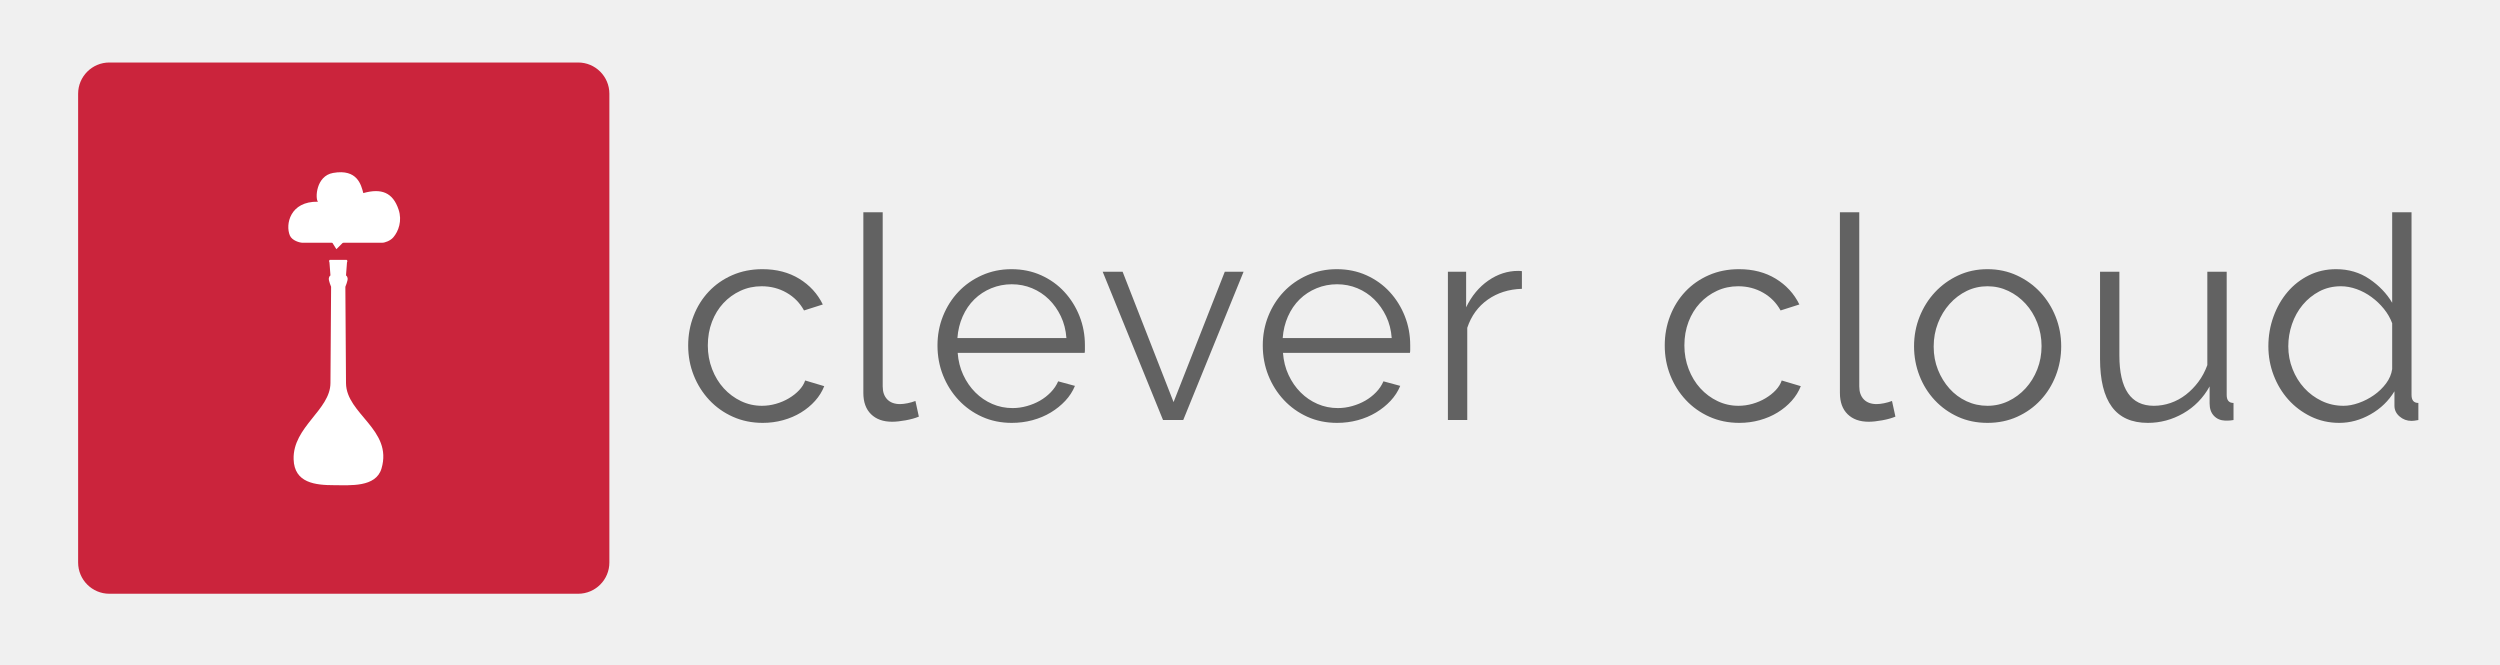
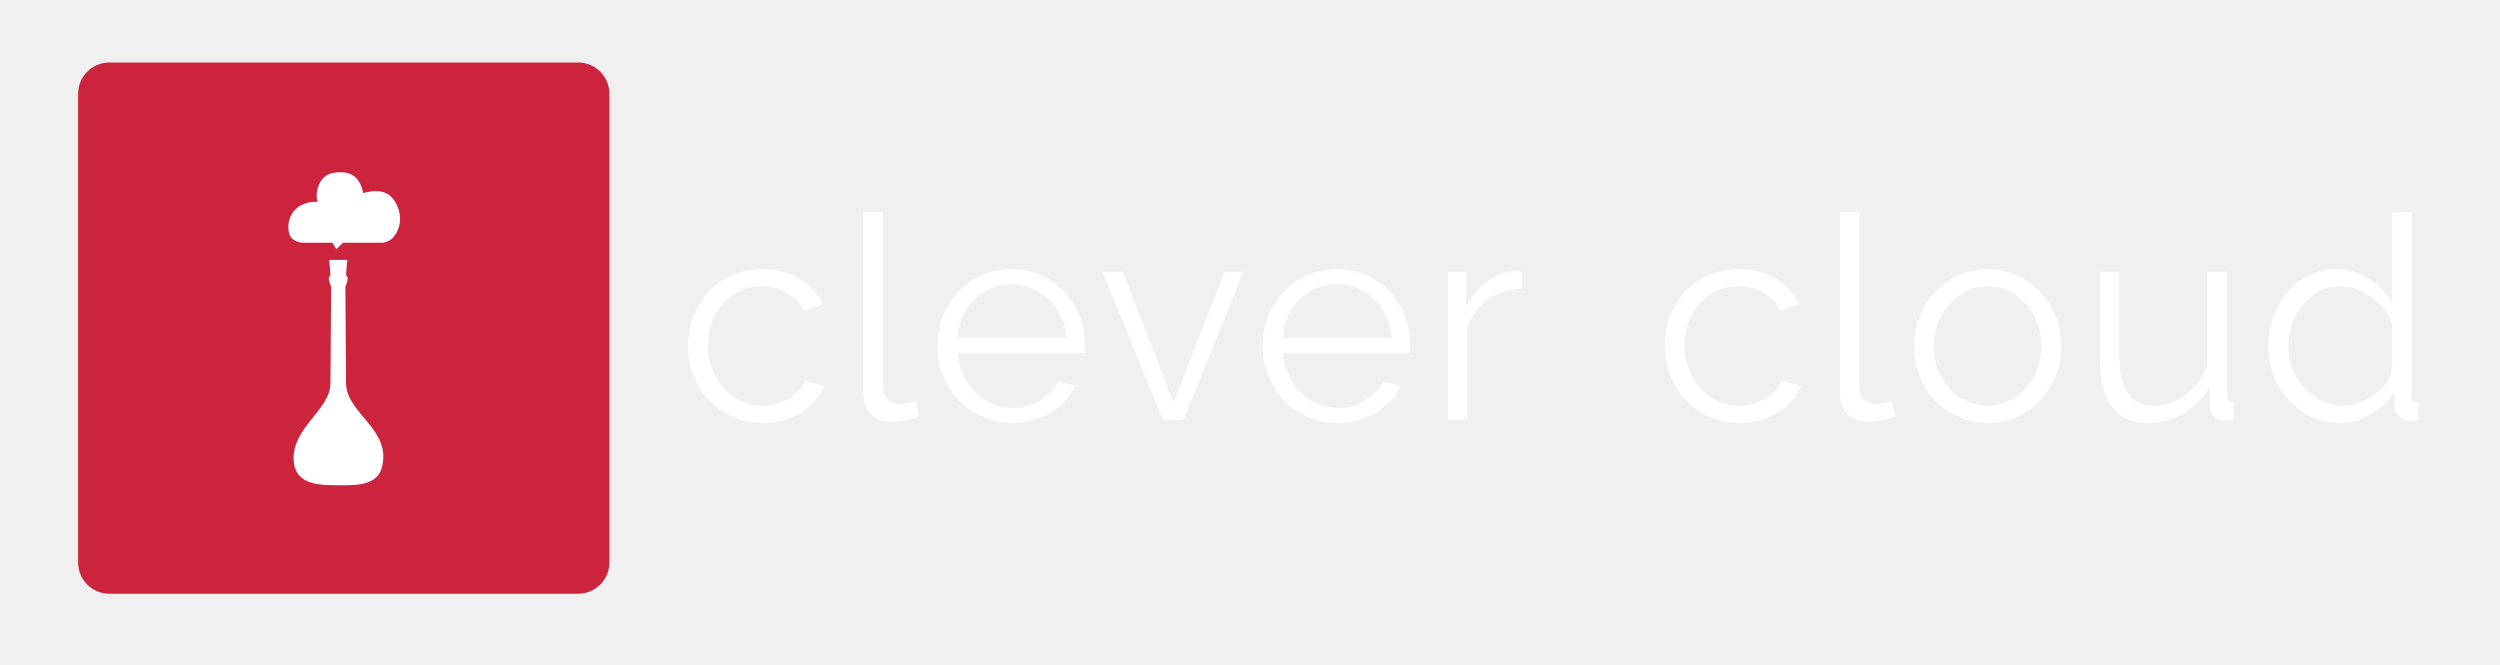
- <svg xmlns="http://www.w3.org/2000/svg" width="320px" height="85px" viewBox="0 0 320 85" version="1.1">
-   <defs />
-   <g id="Page-1" stroke="none" stroke-width="1" fill="none" fill-rule="evenodd">
-     <g id="light-back" transform="translate(-22, -85)">
-       <g id="Clever-Square" transform="translate(32, 93)">
-         <rect id="Rectangle-1" fill="#CB243C" x="0" y="0" width="68" height="68" rx="4" />
-         <g id="logo-bottle" transform="translate(26.928, 14.008)" fill="#FFFFFF">
-           <g id="Page-1">
-             <g id="Group-7">
-               <path d="M6.365,11.256 L5.287,11.256 C5.287,11.256 5.162,11.34 5.204,11.464 L5.244,11.588 L5.37,13.247 C5.37,13.247 5.204,13.331 5.162,13.621 C5.121,13.911 5.453,14.7 5.453,14.7 C5.453,14.7 5.37,26.995 5.37,27.03 C5.346,30.473 0.541,32.63 0.655,36.774 C0.738,39.815 3.431,40.096 5.866,40.096 C7.874,40.096 11.184,40.395 11.902,37.972 C13.383,32.975 7.388,31 7.361,27.03 C7.361,26.995 7.278,14.7 7.278,14.7 C7.278,14.7 7.61,13.911 7.569,13.621 C7.527,13.331 7.361,13.247 7.361,13.247 L7.486,11.588 L7.527,11.464 C7.569,11.34 7.444,11.256 7.444,11.256 L6.365,11.256 L6.365,11.256 Z" id="Fill-1" />
-               <path d="M0.177,8.141 C0.454,8.787 1.429,9.063 1.797,9.063 L11.99,9.063 C12.35,9.063 13.041,8.807 13.412,8.376 C14.086,7.597 14.567,6.249 14.093,4.825 C13.355,2.614 11.881,2.062 9.576,2.707 C9.301,1.692 8.839,-0.426 5.707,0.127 C3.498,0.516 3.402,3.443 3.771,3.811 C0.177,3.742 -0.421,6.745 0.177,8.141" id="Fill-3" />
-               <path d="M5.359,8.657 L6.129,9.889 L7.363,8.657 L5.359,8.657 L5.359,8.657 Z" id="Fill-5" />
-             </g>
-           </g>
+ <svg xmlns="http://www.w3.org/2000/svg" width="320px" height="85px" viewBox="0 0 320 85" version="1.1" id="svg22">
+   <defs id="defs6" />
+   <g style="fill:none;fill-rule:evenodd;stroke:none;stroke-width:1" id="Clever-Square" transform="translate(10,8)">
+     <rect id="Rectangle-1" x="0" y="0" width="68" height="68" rx="4" style="fill:#cb243c" />
+     <g id="logo-bottle" transform="translate(26.928,14.008)" style="fill:#ffffff">
+       <g id="Page-1">
+         <g id="Group-7">
+           <path d="M 6.365,11.256 H 5.287 c 0,0 -0.125,0.084 -0.083,0.208 l 0.04,0.124 0.126,1.659 c 0,0 -0.167,0.083 -0.208,0.373 -0.041,0.29 0.291,1.079 0.291,1.079 0,0 -0.082,12.295 -0.082,12.33 -0.024,3.444 -4.829,5.6 -4.716,9.744 0.083,3.041 2.777,3.322 5.211,3.322 2.008,0 5.318,0.3 6.036,-2.123 1.481,-4.998 -4.514,-6.972 -4.541,-10.943 0,-0.035 -0.082,-12.33 -0.082,-12.33 0,0 0.332,-0.789 0.291,-1.079 -0.042,-0.29 -0.208,-0.373 -0.208,-0.373 l 0.125,-1.659 0.041,-0.124 c 0.042,-0.124 -0.083,-0.208 -0.083,-0.208 H 6.365 Z" id="Fill-1" />
+           <path d="M 0.177,8.141 C 0.454,8.787 1.429,9.063 1.797,9.063 H 11.99 c 0.36,0 1.051,-0.257 1.423,-0.687 C 14.086,7.597 14.567,6.249 14.093,4.825 13.355,2.614 11.881,2.062 9.576,2.707 9.301,1.692 8.839,-0.426 5.707,0.127 3.498,0.516 3.402,3.443 3.771,3.811 0.177,3.742 -0.421,6.745 0.177,8.141" id="Fill-3" />
+           <path d="M 5.359,8.657 6.129,9.889 7.363,8.657 Z" id="Fill-5" />
        </g>
-       </g>
-       <g id="logo-vecto" transform="translate(110, 112)" fill="#626262">
-         <path d="M125.087,17.219 C125.087,15.883 125.318,14.62 125.78,13.43 C126.241,12.24 126.891,11.202 127.729,10.315 C128.567,9.429 129.568,8.73 130.734,8.22 C131.9,7.71 133.187,7.455 134.596,7.455 C136.393,7.455 137.96,7.862 139.296,8.676 C140.631,9.489 141.639,10.588 142.319,11.973 L139.915,12.738 C139.381,11.766 138.634,11.007 137.674,10.461 C136.715,9.914 135.652,9.641 134.487,9.641 C133.515,9.641 132.61,9.835 131.773,10.224 C130.935,10.613 130.206,11.141 129.587,11.809 C128.967,12.477 128.482,13.272 128.129,14.195 C127.777,15.118 127.601,16.126 127.601,17.219 C127.601,18.288 127.783,19.296 128.148,20.243 C128.512,21.19 129.01,22.01 129.641,22.702 C130.273,23.394 131.007,23.941 131.845,24.341 C132.683,24.742 133.576,24.942 134.523,24.942 C135.13,24.942 135.731,24.857 136.326,24.687 C136.921,24.517 137.474,24.281 137.984,23.977 C138.494,23.673 138.931,23.327 139.296,22.939 C139.66,22.55 139.915,22.137 140.061,21.7 L142.502,22.429 C142.234,23.109 141.846,23.734 141.336,24.305 C140.826,24.876 140.225,25.374 139.532,25.799 C138.84,26.224 138.075,26.551 137.237,26.782 C136.399,27.013 135.531,27.128 134.632,27.128 C133.248,27.128 131.973,26.867 130.807,26.345 C129.641,25.823 128.633,25.106 127.783,24.196 C126.933,23.285 126.271,22.234 125.798,21.044 C125.324,19.854 125.087,18.579 125.087,17.219 L125.087,17.219 Z M147.509,0.169 L149.986,0.169 L149.986,22.465 C149.986,23.169 150.181,23.722 150.569,24.123 C150.958,24.523 151.504,24.724 152.209,24.724 C152.476,24.724 152.792,24.687 153.156,24.615 C153.52,24.542 153.86,24.445 154.176,24.323 L154.613,26.327 C154.152,26.521 153.587,26.679 152.919,26.8 C152.251,26.922 151.674,26.983 151.189,26.983 C150.047,26.983 149.148,26.661 148.493,26.017 C147.837,25.374 147.509,24.469 147.509,23.303 L147.509,0.169 Z M166.397,27.128 C165.013,27.128 163.75,26.867 162.608,26.345 C161.467,25.823 160.477,25.112 159.639,24.214 C158.801,23.315 158.151,22.271 157.69,21.081 C157.228,19.891 156.998,18.64 156.998,17.328 C156.998,15.992 157.234,14.729 157.708,13.539 C158.182,12.349 158.837,11.305 159.675,10.406 C160.513,9.508 161.503,8.791 162.644,8.257 C163.786,7.722 165.037,7.455 166.397,7.455 C167.757,7.455 169.014,7.722 170.168,8.257 C171.321,8.791 172.317,9.508 173.155,10.406 C173.993,11.305 174.649,12.349 175.122,13.539 C175.596,14.729 175.833,15.992 175.833,17.328 C175.833,18.64 175.602,19.891 175.14,21.081 C174.679,22.271 174.029,23.315 173.191,24.214 C172.353,25.112 171.358,25.823 170.204,26.345 C169.05,26.867 167.781,27.128 166.397,27.128 L166.397,27.128 Z M159.511,17.365 C159.511,18.433 159.694,19.423 160.058,20.334 C160.422,21.245 160.914,22.046 161.533,22.738 C162.153,23.431 162.881,23.971 163.719,24.36 C164.557,24.748 165.45,24.942 166.397,24.942 C167.344,24.942 168.237,24.742 169.075,24.341 C169.913,23.941 170.647,23.394 171.279,22.702 C171.91,22.01 172.408,21.202 172.772,20.279 C173.137,19.356 173.319,18.36 173.319,17.292 C173.319,16.247 173.137,15.258 172.772,14.323 C172.408,13.388 171.91,12.574 171.279,11.882 C170.647,11.19 169.913,10.643 169.075,10.242 C168.237,9.842 167.344,9.641 166.397,9.641 C165.45,9.641 164.563,9.842 163.737,10.242 C162.912,10.643 162.183,11.196 161.552,11.9 C160.92,12.604 160.422,13.424 160.058,14.359 C159.694,15.294 159.511,16.296 159.511,17.365 L159.511,17.365 Z M186.924,27.128 C184.86,27.128 183.324,26.442 182.316,25.07 C181.308,23.698 180.804,21.651 180.804,18.931 L180.804,7.783 L183.281,7.783 L183.281,18.494 C183.281,22.793 184.75,24.942 187.689,24.942 C188.418,24.942 189.134,24.821 189.839,24.578 C190.543,24.335 191.193,23.983 191.788,23.522 C192.383,23.06 192.917,22.514 193.391,21.882 C193.864,21.251 194.247,20.534 194.538,19.733 L194.538,7.783 L197.016,7.783 L197.016,23.558 C197.016,24.238 197.307,24.578 197.89,24.578 L197.89,26.764 C197.599,26.813 197.362,26.837 197.18,26.837 L196.797,26.837 C196.214,26.813 195.741,26.606 195.376,26.218 C195.012,25.829 194.83,25.307 194.83,24.651 L194.83,22.465 C194.004,23.947 192.881,25.094 191.46,25.908 C190.039,26.721 188.527,27.128 186.924,27.128 L186.924,27.128 Z M211.423,27.128 C210.111,27.128 208.897,26.855 207.779,26.309 C206.662,25.762 205.703,25.04 204.901,24.141 C204.1,23.242 203.474,22.204 203.025,21.026 C202.576,19.848 202.351,18.615 202.351,17.328 C202.351,15.992 202.57,14.723 203.007,13.521 C203.444,12.319 204.045,11.268 204.81,10.37 C205.575,9.471 206.486,8.761 207.543,8.239 C208.599,7.716 209.759,7.455 211.022,7.455 C212.625,7.455 214.046,7.874 215.284,8.712 C216.523,9.55 217.494,10.564 218.199,11.754 L218.199,0.169 L220.676,0.169 L220.676,23.558 C220.676,24.238 220.968,24.578 221.55,24.578 L221.55,26.764 C221.186,26.837 220.895,26.873 220.676,26.873 C220.093,26.873 219.583,26.685 219.146,26.309 C218.709,25.932 218.49,25.477 218.49,24.942 L218.49,23.084 C217.737,24.323 216.717,25.307 215.43,26.035 C214.143,26.764 212.807,27.128 211.423,27.128 L211.423,27.128 Z M211.969,24.942 C212.576,24.942 213.226,24.821 213.918,24.578 C214.61,24.335 215.26,24.001 215.867,23.576 C216.474,23.151 216.99,22.653 217.416,22.083 C217.841,21.512 218.102,20.899 218.199,20.243 L218.199,14.377 C217.956,13.722 217.604,13.108 217.142,12.537 C216.681,11.967 216.153,11.463 215.557,11.026 C214.962,10.588 214.325,10.248 213.645,10.005 C212.965,9.763 212.297,9.641 211.641,9.641 C210.621,9.641 209.698,9.86 208.872,10.297 C208.047,10.734 207.336,11.311 206.741,12.027 C206.146,12.744 205.691,13.564 205.375,14.487 C205.059,15.41 204.901,16.357 204.901,17.328 C204.901,18.348 205.083,19.32 205.448,20.243 C205.812,21.166 206.31,21.973 206.941,22.665 C207.573,23.358 208.32,23.91 209.182,24.323 C210.044,24.736 210.973,24.942 211.969,24.942 L211.969,24.942 Z" id="cloud" />
-         <path d="M0.087,17.219 C0.087,15.883 0.318,14.62 0.78,13.43 C1.241,12.24 1.891,11.202 2.729,10.315 C3.567,9.429 4.568,8.73 5.734,8.22 C6.9,7.71 8.187,7.455 9.596,7.455 C11.393,7.455 12.96,7.862 14.296,8.676 C15.631,9.489 16.639,10.588 17.319,11.973 L14.915,12.738 C14.381,11.766 13.634,11.007 12.674,10.461 C11.715,9.914 10.652,9.641 9.487,9.641 C8.515,9.641 7.61,9.835 6.773,10.224 C5.935,10.613 5.206,11.141 4.587,11.809 C3.967,12.477 3.482,13.272 3.129,14.195 C2.777,15.118 2.601,16.126 2.601,17.219 C2.601,18.288 2.783,19.296 3.148,20.243 C3.512,21.19 4.01,22.01 4.641,22.702 C5.273,23.394 6.007,23.941 6.845,24.341 C7.683,24.742 8.576,24.942 9.523,24.942 C10.13,24.942 10.731,24.857 11.326,24.687 C11.921,24.517 12.474,24.281 12.984,23.977 C13.494,23.673 13.931,23.327 14.296,22.939 C14.66,22.55 14.915,22.137 15.061,21.7 L17.502,22.429 C17.234,23.109 16.846,23.734 16.336,24.305 C15.826,24.876 15.225,25.374 14.532,25.799 C13.84,26.224 13.075,26.551 12.237,26.782 C11.399,27.013 10.531,27.128 9.632,27.128 C8.248,27.128 6.973,26.867 5.807,26.345 C4.641,25.823 3.633,25.106 2.783,24.196 C1.933,23.285 1.271,22.234 0.798,21.044 C0.324,19.854 0.087,18.579 0.087,17.219 L0.087,17.219 Z M22.509,0.169 L24.986,0.169 L24.986,22.465 C24.986,23.169 25.181,23.722 25.569,24.123 C25.958,24.523 26.504,24.724 27.209,24.724 C27.476,24.724 27.792,24.687 28.156,24.615 C28.52,24.542 28.86,24.445 29.176,24.323 L29.613,26.327 C29.152,26.521 28.587,26.679 27.919,26.8 C27.251,26.922 26.674,26.983 26.189,26.983 C25.047,26.983 24.148,26.661 23.493,26.017 C22.837,25.374 22.509,24.469 22.509,23.303 L22.509,0.169 Z M41.506,27.128 C40.122,27.128 38.853,26.867 37.699,26.345 C36.545,25.823 35.544,25.106 34.694,24.196 C33.843,23.285 33.182,22.234 32.708,21.044 C32.234,19.854 31.998,18.579 31.998,17.219 C31.998,15.883 32.234,14.626 32.708,13.448 C33.182,12.27 33.837,11.238 34.675,10.352 C35.513,9.465 36.515,8.761 37.681,8.239 C38.847,7.716 40.11,7.455 41.47,7.455 C42.854,7.455 44.123,7.716 45.277,8.239 C46.431,8.761 47.42,9.471 48.246,10.37 C49.072,11.268 49.715,12.301 50.177,13.466 C50.638,14.632 50.869,15.871 50.869,17.182 L50.869,17.765 C50.869,17.96 50.857,18.093 50.833,18.166 L34.584,18.166 C34.657,19.186 34.894,20.127 35.295,20.99 C35.695,21.852 36.211,22.599 36.843,23.23 C37.474,23.862 38.197,24.353 39.011,24.706 C39.824,25.058 40.693,25.234 41.616,25.234 C42.223,25.234 42.83,25.149 43.437,24.979 C44.044,24.809 44.603,24.578 45.113,24.287 C45.623,23.995 46.084,23.637 46.497,23.212 C46.91,22.787 47.226,22.319 47.445,21.809 L49.594,22.392 C49.303,23.097 48.89,23.734 48.355,24.305 C47.821,24.876 47.202,25.374 46.497,25.799 C45.793,26.224 45.016,26.551 44.166,26.782 C43.316,27.013 42.429,27.128 41.506,27.128 L41.506,27.128 Z M48.501,16.272 C48.428,15.252 48.191,14.323 47.791,13.485 C47.39,12.647 46.88,11.924 46.261,11.317 C45.641,10.71 44.925,10.236 44.111,9.896 C43.297,9.556 42.429,9.386 41.506,9.386 C40.583,9.386 39.709,9.556 38.883,9.896 C38.057,10.236 37.335,10.71 36.715,11.317 C36.096,11.924 35.598,12.653 35.222,13.503 C34.845,14.353 34.621,15.276 34.548,16.272 L48.501,16.272 Z M60.868,26.764 L53.144,7.783 L55.694,7.783 L62.216,24.469 L68.773,7.783 L71.178,7.783 L63.454,26.764 L60.868,26.764 Z M83.144,27.128 C81.759,27.128 80.49,26.867 79.337,26.345 C78.183,25.823 77.181,25.106 76.331,24.196 C75.481,23.285 74.819,22.234 74.345,21.044 C73.872,19.854 73.635,18.579 73.635,17.219 C73.635,15.883 73.872,14.626 74.345,13.448 C74.819,12.27 75.475,11.238 76.313,10.352 C77.151,9.465 78.153,8.761 79.318,8.239 C80.484,7.716 81.747,7.455 83.107,7.455 C84.492,7.455 85.761,7.716 86.914,8.239 C88.068,8.761 89.058,9.471 89.884,10.37 C90.709,11.268 91.353,12.301 91.814,13.466 C92.276,14.632 92.507,15.871 92.507,17.182 L92.507,17.765 C92.507,17.96 92.494,18.093 92.47,18.166 L76.222,18.166 C76.295,19.186 76.531,20.127 76.932,20.99 C77.333,21.852 77.849,22.599 78.48,23.23 C79.112,23.862 79.834,24.353 80.648,24.706 C81.462,25.058 82.33,25.234 83.253,25.234 C83.86,25.234 84.467,25.149 85.075,24.979 C85.682,24.809 86.24,24.578 86.75,24.287 C87.26,23.995 87.722,23.637 88.135,23.212 C88.548,22.787 88.863,22.319 89.082,21.809 L91.231,22.392 C90.94,23.097 90.527,23.734 89.993,24.305 C89.458,24.876 88.839,25.374 88.135,25.799 C87.43,26.224 86.653,26.551 85.803,26.782 C84.953,27.013 84.067,27.128 83.144,27.128 L83.144,27.128 Z M90.139,16.272 C90.066,15.252 89.829,14.323 89.428,13.485 C89.027,12.647 88.517,11.924 87.898,11.317 C87.279,10.71 86.562,10.236 85.749,9.896 C84.935,9.556 84.067,9.386 83.144,9.386 C82.221,9.386 81.346,9.556 80.521,9.896 C79.695,10.236 78.972,10.71 78.353,11.317 C77.734,11.924 77.236,12.653 76.859,13.503 C76.483,14.353 76.258,15.276 76.185,16.272 L90.139,16.272 Z M106.804,9.969 C105.128,10.018 103.671,10.479 102.432,11.353 C101.194,12.228 100.319,13.43 99.809,14.96 L99.809,26.764 L97.332,26.764 L97.332,7.783 L99.664,7.783 L99.664,12.337 C100.368,10.88 101.315,9.738 102.505,8.913 C103.695,8.087 104.97,7.674 106.33,7.674 C106.525,7.674 106.683,7.686 106.804,7.71 L106.804,9.969 Z" id="clever" />
      </g>
    </g>
  </g>
+   <g id="logo-vecto" transform="translate(88,27)" style="fill:#ffffff;fill-rule:evenodd;stroke:none;stroke-width:1">
+     <path d="m 125.087,17.219 c 0,-1.336 0.231,-2.599 0.692,-3.789 0.461,-1.19 1.111,-2.228 1.949,-3.115 0.838,-0.887 1.84,-1.585 3.006,-2.095 1.166,-0.51 2.453,-0.765 3.862,-0.765 1.797,0 3.364,0.407 4.7,1.22 1.336,0.814 2.344,1.913 3.024,3.297 l -2.404,0.765 c -0.534,-0.972 -1.281,-1.73 -2.241,-2.277 -0.959,-0.546 -2.022,-0.82 -3.188,-0.82 -0.972,0 -1.876,0.194 -2.714,0.583 -0.838,0.389 -1.567,0.917 -2.186,1.585 -0.619,0.668 -1.105,1.463 -1.457,2.386 -0.352,0.923 -0.528,1.931 -0.528,3.024 0,1.069 0.182,2.077 0.546,3.024 0.364,0.947 0.862,1.767 1.494,2.459 0.631,0.692 1.366,1.239 2.204,1.639 0.838,0.401 1.73,0.601 2.678,0.601 0.607,0 1.208,-0.085 1.803,-0.255 0.595,-0.17 1.148,-0.407 1.658,-0.71 0.51,-0.304 0.947,-0.65 1.312,-1.038 0.364,-0.389 0.619,-0.801 0.765,-1.239 l 2.441,0.729 c -0.267,0.68 -0.656,1.305 -1.166,1.876 -0.51,0.571 -1.111,1.069 -1.803,1.494 -0.692,0.425 -1.457,0.753 -2.295,0.984 -0.838,0.231 -1.706,0.346 -2.605,0.346 -1.384,0 -2.659,-0.261 -3.825,-0.783 -1.166,-0.522 -2.174,-1.239 -3.024,-2.149 -0.85,-0.911 -1.512,-1.961 -1.986,-3.151 -0.474,-1.19 -0.71,-2.465 -0.71,-3.825 z M 147.509,0.169 h 2.477 V 22.465 c 0,0.704 0.194,1.257 0.583,1.658 0.389,0.401 0.935,0.601 1.639,0.601 0.267,0 0.583,-0.036 0.947,-0.109 0.364,-0.073 0.704,-0.17 1.02,-0.291 l 0.437,2.004 c -0.461,0.194 -1.026,0.352 -1.694,0.474 -0.668,0.121 -1.245,0.182 -1.73,0.182 -1.142,0 -2.04,-0.322 -2.696,-0.965 -0.656,-0.644 -0.984,-1.548 -0.984,-2.714 z M 166.397,27.128 c -1.384,0 -2.647,-0.261 -3.789,-0.783 -1.142,-0.522 -2.131,-1.233 -2.969,-2.131 -0.838,-0.899 -1.488,-1.943 -1.949,-3.133 -0.461,-1.19 -0.692,-2.441 -0.692,-3.752 0,-1.336 0.237,-2.599 0.71,-3.789 0.474,-1.19 1.129,-2.234 1.967,-3.133 0.838,-0.899 1.828,-1.615 2.969,-2.149 1.142,-0.534 2.392,-0.801 3.752,-0.801 1.36,0 2.617,0.267 3.771,0.801 1.154,0.534 2.149,1.251 2.987,2.149 0.838,0.899 1.494,1.943 1.967,3.133 0.474,1.19 0.71,2.453 0.71,3.789 0,1.312 -0.231,2.562 -0.692,3.752 -0.461,1.19 -1.111,2.234 -1.949,3.133 -0.838,0.899 -1.834,1.609 -2.987,2.131 -1.154,0.522 -2.423,0.783 -3.807,0.783 z m -6.886,-9.764 c 0,1.069 0.182,2.058 0.546,2.969 0.364,0.911 0.856,1.712 1.475,2.404 0.619,0.692 1.348,1.233 2.186,1.621 0.838,0.389 1.73,0.583 2.678,0.583 0.947,0 1.84,-0.2 2.678,-0.601 0.838,-0.401 1.573,-0.947 2.204,-1.639 0.631,-0.692 1.129,-1.5 1.494,-2.423 0.364,-0.923 0.546,-1.919 0.546,-2.987 0,-1.044 -0.182,-2.034 -0.546,-2.969 -0.364,-0.935 -0.862,-1.749 -1.494,-2.441 -0.631,-0.692 -1.366,-1.239 -2.204,-1.639 -0.838,-0.401 -1.73,-0.601 -2.678,-0.601 -0.947,0 -1.834,0.2 -2.659,0.601 -0.826,0.401 -1.554,0.953 -2.186,1.658 -0.631,0.704 -1.129,1.524 -1.494,2.459 -0.364,0.935 -0.546,1.937 -0.546,3.006 z m 27.413,9.764 c -2.064,0 -3.601,-0.686 -4.609,-2.058 -1.008,-1.372 -1.512,-3.418 -1.512,-6.139 V 7.783 h 2.477 V 18.494 c 0,4.299 1.469,6.448 4.408,6.448 0.729,0 1.445,-0.121 2.149,-0.364 0.704,-0.243 1.354,-0.595 1.949,-1.057 0.595,-0.461 1.129,-1.008 1.603,-1.639 0.474,-0.631 0.856,-1.348 1.148,-2.149 V 7.783 h 2.477 V 23.558 c 0,0.68 0.291,1.02 0.874,1.02 v 2.186 c -0.291,0.049 -0.528,0.073 -0.71,0.073 h -0.383 c -0.583,-0.024 -1.057,-0.231 -1.421,-0.619 -0.364,-0.389 -0.546,-0.911 -0.546,-1.567 v -2.186 c -0.826,1.482 -1.949,2.629 -3.37,3.443 -1.421,0.814 -2.933,1.22 -4.536,1.22 z m 24.498,0 c -1.312,0 -2.526,-0.273 -3.643,-0.82 -1.117,-0.546 -2.077,-1.269 -2.878,-2.168 -0.801,-0.899 -1.427,-1.937 -1.876,-3.115 -0.449,-1.178 -0.674,-2.411 -0.674,-3.698 0,-1.336 0.219,-2.605 0.656,-3.807 0.437,-1.202 1.038,-2.253 1.803,-3.151 0.765,-0.899 1.676,-1.609 2.732,-2.131 1.057,-0.522 2.216,-0.783 3.479,-0.783 1.603,0 3.024,0.419 4.262,1.257 1.239,0.838 2.21,1.852 2.915,3.042 V 0.169 h 2.477 V 23.558 c 0,0.68 0.291,1.02 0.874,1.02 v 2.186 c -0.364,0.073 -0.656,0.109 -0.874,0.109 -0.583,0 -1.093,-0.188 -1.53,-0.565 -0.437,-0.376 -0.656,-0.832 -0.656,-1.366 v -1.858 c -0.753,1.239 -1.773,2.222 -3.06,2.951 -1.287,0.729 -2.623,1.093 -4.007,1.093 z m 0.546,-2.186 c 0.607,0 1.257,-0.121 1.949,-0.364 0.692,-0.243 1.342,-0.577 1.949,-1.002 0.607,-0.425 1.123,-0.923 1.548,-1.494 0.425,-0.571 0.686,-1.184 0.783,-1.84 v -5.865 c -0.243,-0.656 -0.595,-1.269 -1.057,-1.84 -0.461,-0.571 -0.99,-1.075 -1.585,-1.512 -0.595,-0.437 -1.233,-0.777 -1.913,-1.02 -0.68,-0.243 -1.348,-0.364 -2.004,-0.364 -1.02,0 -1.943,0.219 -2.769,0.656 -0.826,0.437 -1.536,1.014 -2.131,1.73 -0.595,0.716 -1.05,1.536 -1.366,2.459 -0.316,0.923 -0.474,1.87 -0.474,2.842 0,1.02 0.182,1.992 0.546,2.915 0.364,0.923 0.862,1.73 1.494,2.423 0.631,0.692 1.378,1.245 2.241,1.658 0.862,0.413 1.791,0.619 2.787,0.619 z" id="cloud" style="fill:#ffffff" />
+     <path d="m 0.087,17.219 c 0,-1.336 0.231,-2.599 0.692,-3.789 C 1.241,12.24 1.891,11.202 2.729,10.315 3.567,9.429 4.568,8.73 5.734,8.22 6.9,7.71 8.187,7.455 9.596,7.455 c 1.797,0 3.364,0.407 4.7,1.22 1.336,0.814 2.344,1.913 3.024,3.297 l -2.404,0.765 C 14.381,11.766 13.634,11.007 12.674,10.461 11.715,9.914 10.652,9.641 9.487,9.641 c -0.972,0 -1.876,0.194 -2.714,0.583 -0.838,0.389 -1.567,0.917 -2.186,1.585 -0.619,0.668 -1.105,1.463 -1.457,2.386 -0.352,0.923 -0.528,1.931 -0.528,3.024 0,1.069 0.182,2.077 0.546,3.024 0.364,0.947 0.862,1.767 1.494,2.459 0.631,0.692 1.366,1.239 2.204,1.639 0.838,0.401 1.73,0.601 2.678,0.601 0.607,0 1.208,-0.085 1.803,-0.255 0.595,-0.17 1.148,-0.407 1.658,-0.71 0.51,-0.304 0.947,-0.65 1.312,-1.038 0.364,-0.389 0.619,-0.801 0.765,-1.239 l 2.441,0.729 c -0.267,0.68 -0.656,1.305 -1.166,1.876 -0.51,0.571 -1.111,1.069 -1.803,1.494 -0.692,0.425 -1.457,0.753 -2.295,0.984 -0.838,0.231 -1.706,0.346 -2.605,0.346 -1.384,0 -2.659,-0.261 -3.825,-0.783 C 4.641,25.823 3.633,25.106 2.783,24.196 1.933,23.285 1.271,22.234 0.798,21.044 0.324,19.854 0.087,18.579 0.087,17.219 Z M 22.509,0.169 h 2.477 V 22.465 c 0,0.704 0.194,1.257 0.583,1.658 0.389,0.401 0.935,0.601 1.639,0.601 0.267,0 0.583,-0.036 0.947,-0.109 0.364,-0.073 0.704,-0.17 1.02,-0.291 l 0.437,2.004 c -0.461,0.194 -1.026,0.352 -1.694,0.474 -0.668,0.121 -1.245,0.182 -1.73,0.182 -1.142,0 -2.04,-0.322 -2.696,-0.965 -0.656,-0.644 -0.984,-1.548 -0.984,-2.714 z M 41.506,27.128 c -1.384,0 -2.653,-0.261 -3.807,-0.783 -1.154,-0.522 -2.156,-1.239 -3.006,-2.149 -0.85,-0.911 -1.512,-1.961 -1.986,-3.151 -0.474,-1.19 -0.71,-2.465 -0.71,-3.825 0,-1.336 0.237,-2.593 0.71,-3.771 0.474,-1.178 1.129,-2.21 1.967,-3.097 0.838,-0.887 1.84,-1.591 3.006,-2.113 1.166,-0.522 2.429,-0.783 3.789,-0.783 1.384,0 2.653,0.261 3.807,0.783 1.154,0.522 2.143,1.233 2.969,2.131 0.826,0.899 1.469,1.931 1.931,3.097 0.461,1.166 0.692,2.404 0.692,3.716 v 0.583 c 0,0.194 -0.012,0.328 -0.036,0.401 H 34.584 c 0.073,1.02 0.31,1.961 0.71,2.823 0.401,0.862 0.917,1.609 1.548,2.241 0.631,0.631 1.354,1.123 2.168,1.475 0.814,0.352 1.682,0.528 2.605,0.528 0.607,0 1.214,-0.085 1.822,-0.255 0.607,-0.17 1.166,-0.401 1.676,-0.692 0.51,-0.291 0.972,-0.65 1.384,-1.075 0.413,-0.425 0.729,-0.893 0.947,-1.403 l 2.149,0.583 c -0.291,0.704 -0.704,1.342 -1.239,1.913 -0.534,0.571 -1.154,1.069 -1.858,1.494 -0.704,0.425 -1.482,0.753 -2.332,0.984 -0.85,0.231 -1.737,0.346 -2.659,0.346 z m 6.995,-10.857 c -0.073,-1.02 -0.31,-1.949 -0.71,-2.787 -0.401,-0.838 -0.911,-1.56 -1.53,-2.168 -0.619,-0.607 -1.336,-1.081 -2.149,-1.421 -0.814,-0.34 -1.682,-0.51 -2.605,-0.51 -0.923,0 -1.797,0.17 -2.623,0.51 -0.826,0.34 -1.548,0.814 -2.168,1.421 -0.619,0.607 -1.117,1.336 -1.494,2.186 -0.376,0.85 -0.601,1.773 -0.674,2.769 z M 60.868,26.764 53.144,7.783 h 2.55 l 6.521,16.686 6.558,-16.686 h 2.404 L 63.454,26.764 Z m 22.276,0.364 c -1.384,0 -2.653,-0.261 -3.807,-0.783 -1.154,-0.522 -2.156,-1.239 -3.006,-2.149 -0.85,-0.911 -1.512,-1.961 -1.986,-3.151 -0.474,-1.19 -0.71,-2.465 -0.71,-3.825 0,-1.336 0.237,-2.593 0.71,-3.771 0.474,-1.178 1.129,-2.21 1.967,-3.097 0.838,-0.887 1.84,-1.591 3.006,-2.113 1.166,-0.522 2.429,-0.783 3.789,-0.783 1.384,0 2.653,0.261 3.807,0.783 1.154,0.522 2.143,1.233 2.969,2.131 0.826,0.899 1.469,1.931 1.931,3.097 0.461,1.166 0.692,2.404 0.692,3.716 v 0.583 c 0,0.194 -0.012,0.328 -0.036,0.401 h -16.248 c 0.073,1.02 0.31,1.961 0.71,2.823 0.401,0.862 0.917,1.609 1.548,2.241 0.631,0.631 1.354,1.123 2.168,1.475 0.814,0.352 1.682,0.528 2.605,0.528 0.607,0 1.214,-0.085 1.822,-0.255 0.607,-0.17 1.166,-0.401 1.676,-0.692 0.51,-0.291 0.972,-0.65 1.384,-1.075 0.413,-0.425 0.729,-0.893 0.947,-1.403 l 2.149,0.583 c -0.291,0.704 -0.704,1.342 -1.239,1.913 -0.534,0.571 -1.154,1.069 -1.858,1.494 -0.704,0.425 -1.482,0.753 -2.332,0.984 -0.85,0.231 -1.737,0.346 -2.659,0.346 z m 6.995,-10.857 c -0.073,-1.02 -0.31,-1.949 -0.71,-2.787 -0.401,-0.838 -0.911,-1.56 -1.53,-2.168 -0.619,-0.607 -1.336,-1.081 -2.149,-1.421 -0.814,-0.34 -1.682,-0.51 -2.605,-0.51 -0.923,0 -1.797,0.17 -2.623,0.51 -0.826,0.34 -1.548,0.814 -2.168,1.421 -0.619,0.607 -1.117,1.336 -1.494,2.186 -0.376,0.85 -0.601,1.773 -0.674,2.769 z M 106.804,9.969 c -1.676,0.049 -3.133,0.51 -4.372,1.384 -1.239,0.874 -2.113,2.077 -2.623,3.607 V 26.764 H 97.332 V 7.783 h 2.332 V 12.337 c 0.704,-1.457 1.652,-2.599 2.842,-3.425 1.19,-0.826 2.465,-1.239 3.825,-1.239 0.194,0 0.352,0.012 0.474,0.036 z" id="clever" style="fill:#ffffff" />
+   </g>
</svg>
